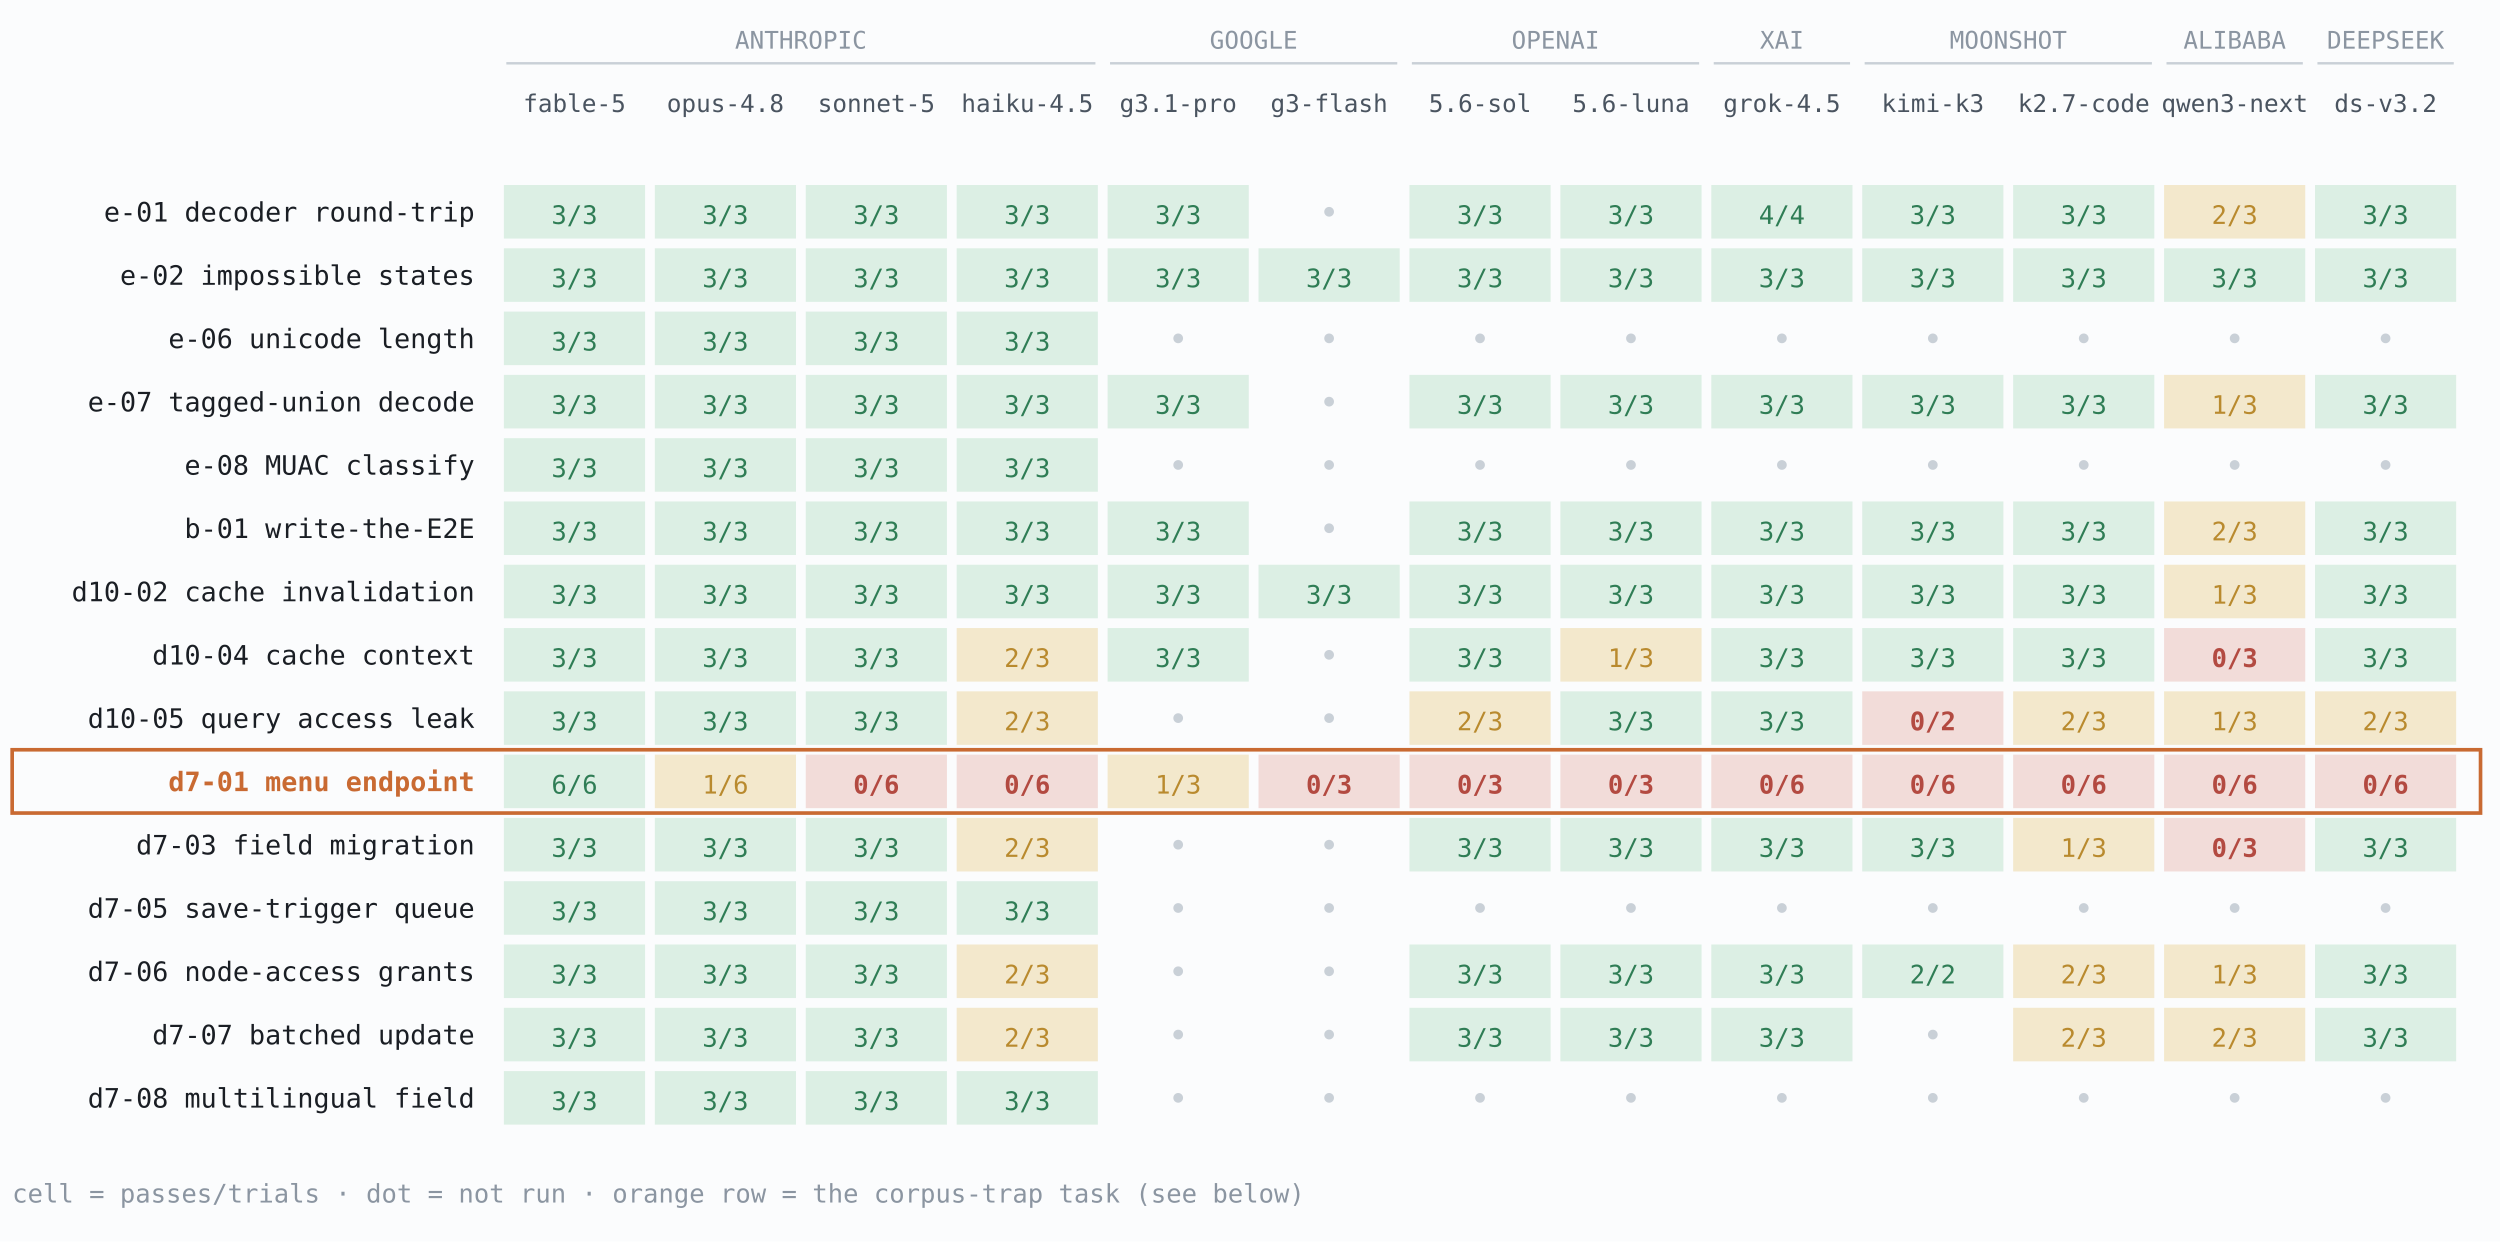
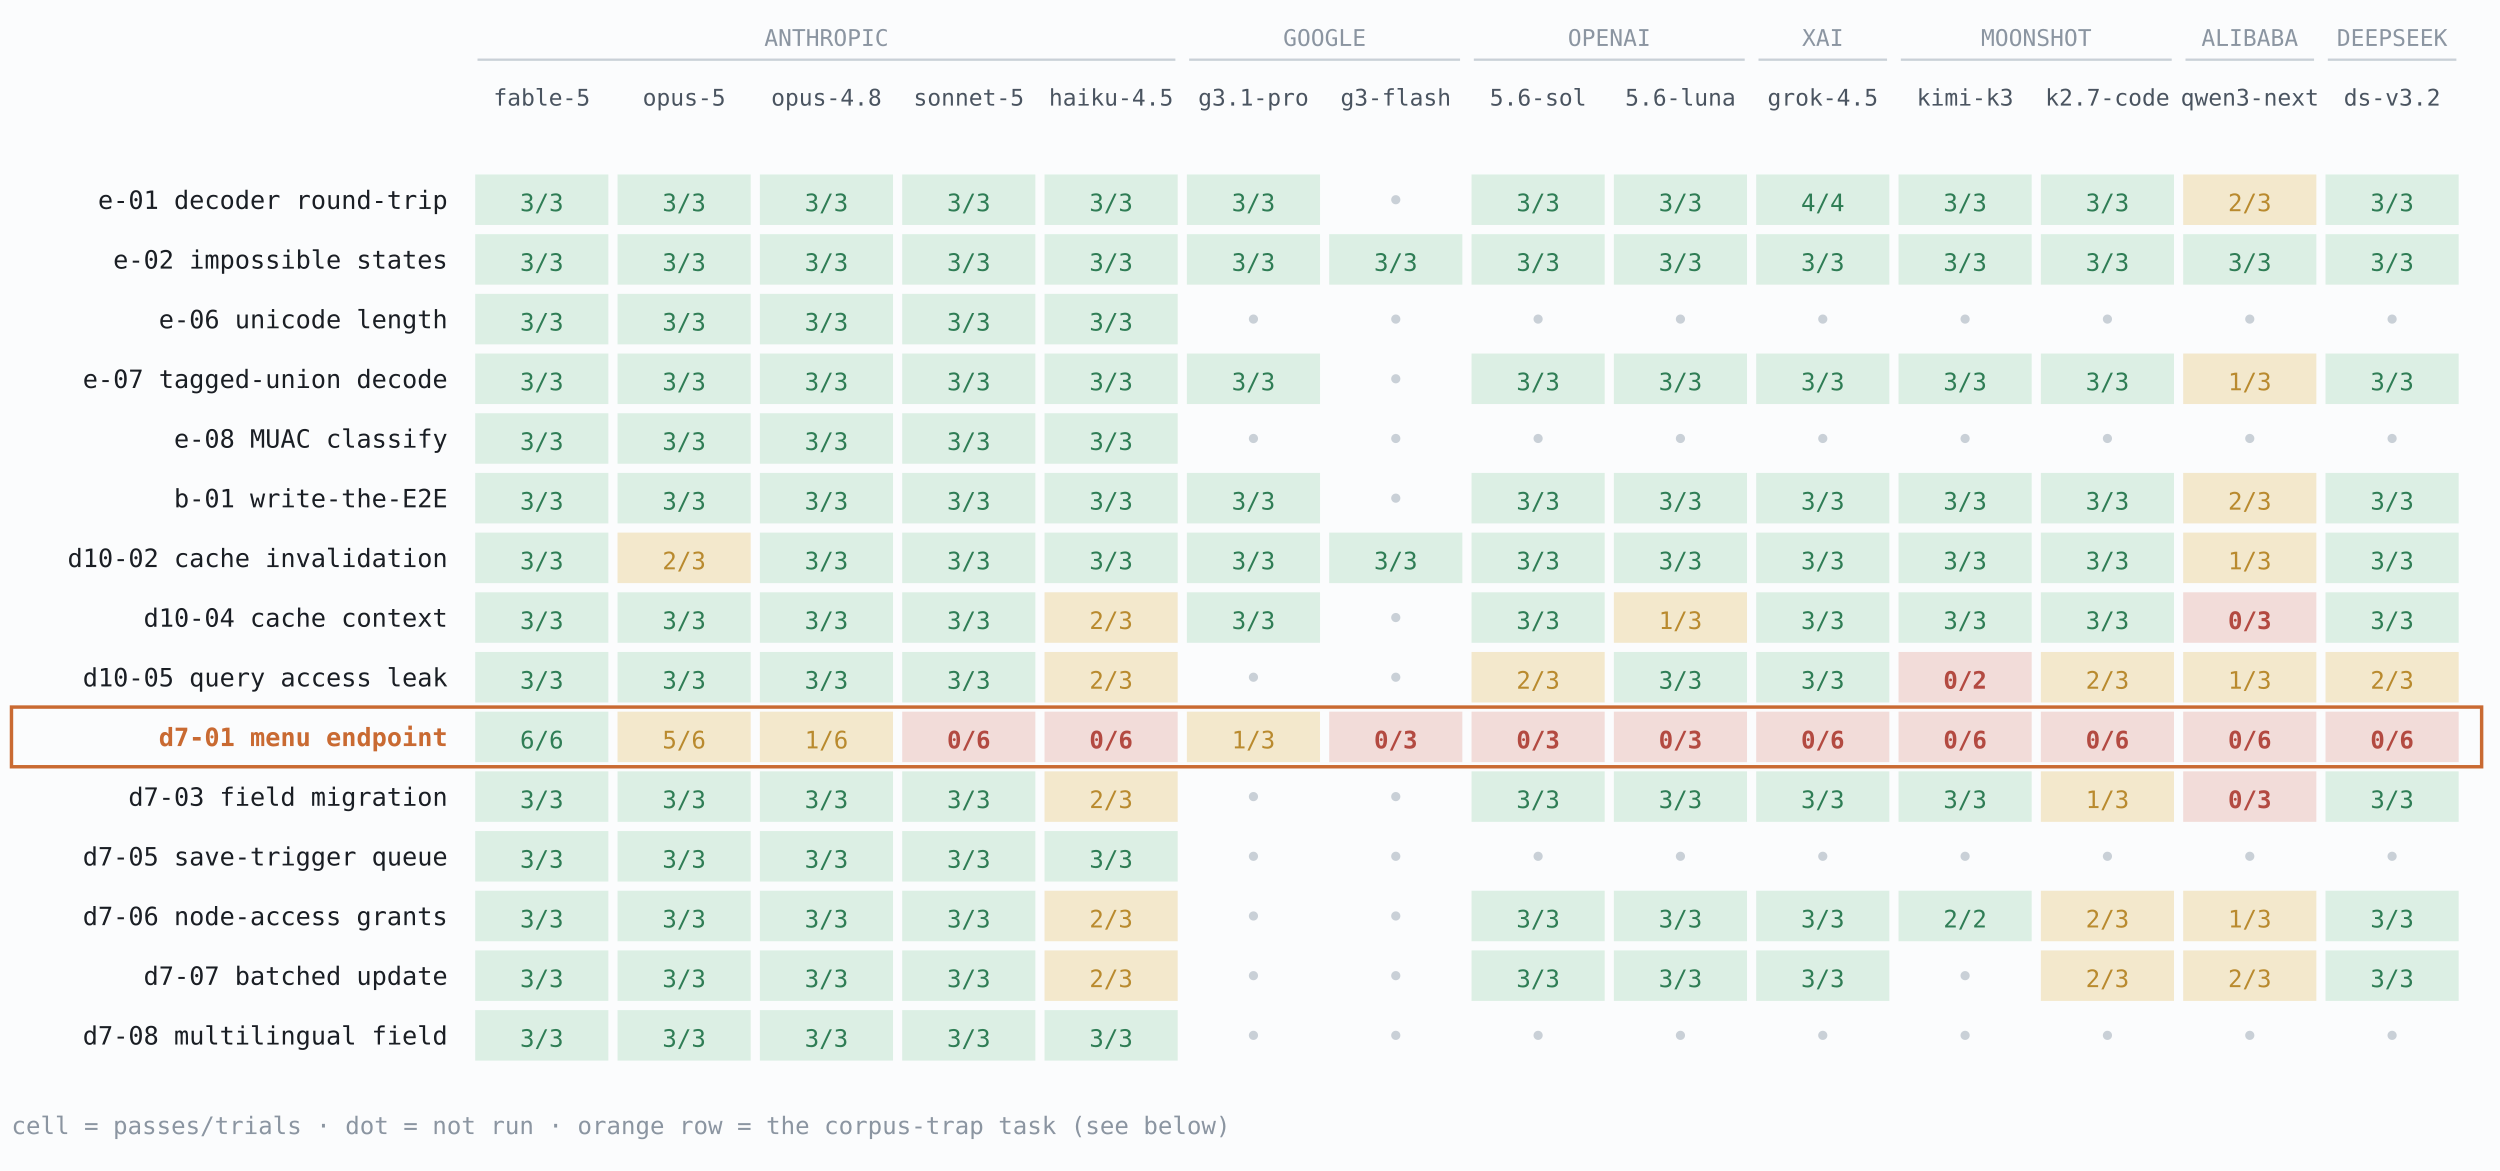
- <svg xmlns="http://www.w3.org/2000/svg" width="1027" height="510" viewBox="0 0 1027 510" font-family="ui-monospace,'SF Mono','Cascadia Code',Menlo,Consolas,monospace">
-   <rect width="1027" height="510" fill="#FBFCFD" />
-   <text x="329.0" y="20" font-size="10" fill="#8B95A1" text-anchor="middle" font-weight="normal">ANTHROPIC</text>
-   <line x1="208" y1="26" x2="450" y2="26" stroke="#C9D0D7" />
+ <svg xmlns="http://www.w3.org/2000/svg" width="1089" height="510" viewBox="0 0 1089 510" font-family="ui-monospace,'SF Mono','Cascadia Code',Menlo,Consolas,monospace">
+   <rect width="1089" height="510" fill="#FBFCFD" />
+   <text x="360.0" y="20" font-size="10" fill="#8B95A1" text-anchor="middle" font-weight="normal">ANTHROPIC</text>
+   <line x1="208" y1="26" x2="512" y2="26" stroke="#C9D0D7" />
  <text x="236.0" y="46" font-size="10" fill="#4A5460" text-anchor="middle" font-weight="normal">fable-5</text>
-   <text x="298.0" y="46" font-size="10" fill="#4A5460" text-anchor="middle" font-weight="normal">opus-4.8</text>
-   <text x="360.0" y="46" font-size="10" fill="#4A5460" text-anchor="middle" font-weight="normal">sonnet-5</text>
-   <text x="422.0" y="46" font-size="10" fill="#4A5460" text-anchor="middle" font-weight="normal">haiku-4.5</text>
-   <text x="515.0" y="20" font-size="10" fill="#8B95A1" text-anchor="middle" font-weight="normal">GOOGLE</text>
-   <line x1="456" y1="26" x2="574" y2="26" stroke="#C9D0D7" />
-   <text x="484.0" y="46" font-size="10" fill="#4A5460" text-anchor="middle" font-weight="normal">g3.1-pro</text>
-   <text x="546.0" y="46" font-size="10" fill="#4A5460" text-anchor="middle" font-weight="normal">g3-flash</text>
-   <text x="639.0" y="20" font-size="10" fill="#8B95A1" text-anchor="middle" font-weight="normal">OPENAI</text>
-   <line x1="580" y1="26" x2="698" y2="26" stroke="#C9D0D7" />
-   <text x="608.0" y="46" font-size="10" fill="#4A5460" text-anchor="middle" font-weight="normal">5.6-sol</text>
-   <text x="670.0" y="46" font-size="10" fill="#4A5460" text-anchor="middle" font-weight="normal">5.6-luna</text>
-   <text x="732.0" y="20" font-size="10" fill="#8B95A1" text-anchor="middle" font-weight="normal">XAI</text>
-   <line x1="704" y1="26" x2="760" y2="26" stroke="#C9D0D7" />
-   <text x="732.0" y="46" font-size="10" fill="#4A5460" text-anchor="middle" font-weight="normal">grok-4.5</text>
-   <text x="825.0" y="20" font-size="10" fill="#8B95A1" text-anchor="middle" font-weight="normal">MOONSHOT</text>
-   <line x1="766" y1="26" x2="884" y2="26" stroke="#C9D0D7" />
-   <text x="794.0" y="46" font-size="10" fill="#4A5460" text-anchor="middle" font-weight="normal">kimi-k3</text>
-   <text x="856.0" y="46" font-size="10" fill="#4A5460" text-anchor="middle" font-weight="normal">k2.7-code</text>
-   <text x="918.0" y="20" font-size="10" fill="#8B95A1" text-anchor="middle" font-weight="normal">ALIBABA</text>
-   <line x1="890" y1="26" x2="946" y2="26" stroke="#C9D0D7" />
-   <text x="918.0" y="46" font-size="10" fill="#4A5460" text-anchor="middle" font-weight="normal">qwen3-next</text>
-   <text x="980.0" y="20" font-size="10" fill="#8B95A1" text-anchor="middle" font-weight="normal">DEEPSEEK</text>
+   <text x="298.0" y="46" font-size="10" fill="#4A5460" text-anchor="middle" font-weight="normal">opus-5</text>
+   <text x="360.0" y="46" font-size="10" fill="#4A5460" text-anchor="middle" font-weight="normal">opus-4.8</text>
+   <text x="422.0" y="46" font-size="10" fill="#4A5460" text-anchor="middle" font-weight="normal">sonnet-5</text>
+   <text x="484.0" y="46" font-size="10" fill="#4A5460" text-anchor="middle" font-weight="normal">haiku-4.5</text>
+   <text x="577.0" y="20" font-size="10" fill="#8B95A1" text-anchor="middle" font-weight="normal">GOOGLE</text>
+   <line x1="518" y1="26" x2="636" y2="26" stroke="#C9D0D7" />
+   <text x="546.0" y="46" font-size="10" fill="#4A5460" text-anchor="middle" font-weight="normal">g3.1-pro</text>
+   <text x="608.0" y="46" font-size="10" fill="#4A5460" text-anchor="middle" font-weight="normal">g3-flash</text>
+   <text x="701.0" y="20" font-size="10" fill="#8B95A1" text-anchor="middle" font-weight="normal">OPENAI</text>
+   <line x1="642" y1="26" x2="760" y2="26" stroke="#C9D0D7" />
+   <text x="670.0" y="46" font-size="10" fill="#4A5460" text-anchor="middle" font-weight="normal">5.6-sol</text>
+   <text x="732.0" y="46" font-size="10" fill="#4A5460" text-anchor="middle" font-weight="normal">5.6-luna</text>
+   <text x="794.0" y="20" font-size="10" fill="#8B95A1" text-anchor="middle" font-weight="normal">XAI</text>
+   <line x1="766" y1="26" x2="822" y2="26" stroke="#C9D0D7" />
+   <text x="794.0" y="46" font-size="10" fill="#4A5460" text-anchor="middle" font-weight="normal">grok-4.5</text>
+   <text x="887.0" y="20" font-size="10" fill="#8B95A1" text-anchor="middle" font-weight="normal">MOONSHOT</text>
+   <line x1="828" y1="26" x2="946" y2="26" stroke="#C9D0D7" />
+   <text x="856.0" y="46" font-size="10" fill="#4A5460" text-anchor="middle" font-weight="normal">kimi-k3</text>
+   <text x="918.0" y="46" font-size="10" fill="#4A5460" text-anchor="middle" font-weight="normal">k2.7-code</text>
+   <text x="980.0" y="20" font-size="10" fill="#8B95A1" text-anchor="middle" font-weight="normal">ALIBABA</text>
  <line x1="952" y1="26" x2="1008" y2="26" stroke="#C9D0D7" />
-   <text x="980.0" y="46" font-size="10" fill="#4A5460" text-anchor="middle" font-weight="normal">ds-v3.2</text>
+   <text x="980.0" y="46" font-size="10" fill="#4A5460" text-anchor="middle" font-weight="normal">qwen3-next</text>
+   <text x="1042.0" y="20" font-size="10" fill="#8B95A1" text-anchor="middle" font-weight="normal">DEEPSEEK</text>
+   <line x1="1014" y1="26" x2="1070" y2="26" stroke="#C9D0D7" />
+   <text x="1042.0" y="46" font-size="10" fill="#4A5460" text-anchor="middle" font-weight="normal">ds-v3.2</text>
  <text x="195" y="91" font-size="11" fill="#1A1E24" text-anchor="end" font-weight="normal">e-01 decoder round-trip</text>
  <rect x="207" y="76" width="58" height="22" fill="#DCEFE4" />
  <text x="236.0" y="92" font-size="10.5" fill="#2F7D55" text-anchor="middle" font-weight="normal">3/3</text>
  <rect x="269" y="76" width="58" height="22" fill="#DCEFE4" />
  <text x="298.0" y="92" font-size="10.5" fill="#2F7D55" text-anchor="middle" font-weight="normal">3/3</text>
  <rect x="331" y="76" width="58" height="22" fill="#DCEFE4" />
  <text x="360.0" y="92" font-size="10.5" fill="#2F7D55" text-anchor="middle" font-weight="normal">3/3</text>
  <rect x="393" y="76" width="58" height="22" fill="#DCEFE4" />
  <text x="422.0" y="92" font-size="10.5" fill="#2F7D55" text-anchor="middle" font-weight="normal">3/3</text>
  <rect x="455" y="76" width="58" height="22" fill="#DCEFE4" />
  <text x="484.0" y="92" font-size="10.5" fill="#2F7D55" text-anchor="middle" font-weight="normal">3/3</text>
-   <circle cx="546.0" cy="87" r="2" fill="#C9D0D7" />
-   <rect x="579" y="76" width="58" height="22" fill="#DCEFE4" />
-   <text x="608.0" y="92" font-size="10.5" fill="#2F7D55" text-anchor="middle" font-weight="normal">3/3</text>
+   <rect x="517" y="76" width="58" height="22" fill="#DCEFE4" />
+   <text x="546.0" y="92" font-size="10.5" fill="#2F7D55" text-anchor="middle" font-weight="normal">3/3</text>
+   <circle cx="608.0" cy="87" r="2" fill="#C9D0D7" />
  <rect x="641" y="76" width="58" height="22" fill="#DCEFE4" />
  <text x="670.0" y="92" font-size="10.5" fill="#2F7D55" text-anchor="middle" font-weight="normal">3/3</text>
  <rect x="703" y="76" width="58" height="22" fill="#DCEFE4" />
-   <text x="732.0" y="92" font-size="10.5" fill="#2F7D55" text-anchor="middle" font-weight="normal">4/4</text>
+   <text x="732.0" y="92" font-size="10.5" fill="#2F7D55" text-anchor="middle" font-weight="normal">3/3</text>
  <rect x="765" y="76" width="58" height="22" fill="#DCEFE4" />
-   <text x="794.0" y="92" font-size="10.5" fill="#2F7D55" text-anchor="middle" font-weight="normal">3/3</text>
+   <text x="794.0" y="92" font-size="10.5" fill="#2F7D55" text-anchor="middle" font-weight="normal">4/4</text>
  <rect x="827" y="76" width="58" height="22" fill="#DCEFE4" />
  <text x="856.0" y="92" font-size="10.5" fill="#2F7D55" text-anchor="middle" font-weight="normal">3/3</text>
-   <rect x="889" y="76" width="58" height="22" fill="#F3E8CC" />
-   <text x="918.0" y="92" font-size="10.5" fill="#B98A2E" text-anchor="middle" font-weight="normal">2/3</text>
-   <rect x="951" y="76" width="58" height="22" fill="#DCEFE4" />
-   <text x="980.0" y="92" font-size="10.5" fill="#2F7D55" text-anchor="middle" font-weight="normal">3/3</text>
+   <rect x="889" y="76" width="58" height="22" fill="#DCEFE4" />
+   <text x="918.0" y="92" font-size="10.5" fill="#2F7D55" text-anchor="middle" font-weight="normal">3/3</text>
+   <rect x="951" y="76" width="58" height="22" fill="#F3E8CC" />
+   <text x="980.0" y="92" font-size="10.5" fill="#B98A2E" text-anchor="middle" font-weight="normal">2/3</text>
+   <rect x="1013" y="76" width="58" height="22" fill="#DCEFE4" />
+   <text x="1042.0" y="92" font-size="10.5" fill="#2F7D55" text-anchor="middle" font-weight="normal">3/3</text>
  <text x="195" y="117" font-size="11" fill="#1A1E24" text-anchor="end" font-weight="normal">e-02 impossible states</text>
  <rect x="207" y="102" width="58" height="22" fill="#DCEFE4" />
  <text x="236.0" y="118" font-size="10.5" fill="#2F7D55" text-anchor="middle" font-weight="normal">3/3</text>
  <rect x="269" y="102" width="58" height="22" fill="#DCEFE4" />
  <text x="298.0" y="118" font-size="10.5" fill="#2F7D55" text-anchor="middle" font-weight="normal">3/3</text>
  <rect x="331" y="102" width="58" height="22" fill="#DCEFE4" />
  <text x="360.0" y="118" font-size="10.5" fill="#2F7D55" text-anchor="middle" font-weight="normal">3/3</text>
  <rect x="393" y="102" width="58" height="22" fill="#DCEFE4" />
  <text x="422.0" y="118" font-size="10.5" fill="#2F7D55" text-anchor="middle" font-weight="normal">3/3</text>
  <rect x="455" y="102" width="58" height="22" fill="#DCEFE4" />
  <text x="484.0" y="118" font-size="10.5" fill="#2F7D55" text-anchor="middle" font-weight="normal">3/3</text>
  <rect x="517" y="102" width="58" height="22" fill="#DCEFE4" />
  <text x="546.0" y="118" font-size="10.5" fill="#2F7D55" text-anchor="middle" font-weight="normal">3/3</text>
  <rect x="579" y="102" width="58" height="22" fill="#DCEFE4" />
  <text x="608.0" y="118" font-size="10.5" fill="#2F7D55" text-anchor="middle" font-weight="normal">3/3</text>
  <rect x="641" y="102" width="58" height="22" fill="#DCEFE4" />
  <text x="670.0" y="118" font-size="10.5" fill="#2F7D55" text-anchor="middle" font-weight="normal">3/3</text>
  <rect x="703" y="102" width="58" height="22" fill="#DCEFE4" />
  <text x="732.0" y="118" font-size="10.5" fill="#2F7D55" text-anchor="middle" font-weight="normal">3/3</text>
  <rect x="765" y="102" width="58" height="22" fill="#DCEFE4" />
  <text x="794.0" y="118" font-size="10.5" fill="#2F7D55" text-anchor="middle" font-weight="normal">3/3</text>
  <rect x="827" y="102" width="58" height="22" fill="#DCEFE4" />
  <text x="856.0" y="118" font-size="10.5" fill="#2F7D55" text-anchor="middle" font-weight="normal">3/3</text>
  <rect x="889" y="102" width="58" height="22" fill="#DCEFE4" />
  <text x="918.0" y="118" font-size="10.5" fill="#2F7D55" text-anchor="middle" font-weight="normal">3/3</text>
  <rect x="951" y="102" width="58" height="22" fill="#DCEFE4" />
  <text x="980.0" y="118" font-size="10.5" fill="#2F7D55" text-anchor="middle" font-weight="normal">3/3</text>
+   <rect x="1013" y="102" width="58" height="22" fill="#DCEFE4" />
+   <text x="1042.0" y="118" font-size="10.5" fill="#2F7D55" text-anchor="middle" font-weight="normal">3/3</text>
  <text x="195" y="143" font-size="11" fill="#1A1E24" text-anchor="end" font-weight="normal">e-06 unicode length</text>
  <rect x="207" y="128" width="58" height="22" fill="#DCEFE4" />
  <text x="236.0" y="144" font-size="10.5" fill="#2F7D55" text-anchor="middle" font-weight="normal">3/3</text>
  <rect x="269" y="128" width="58" height="22" fill="#DCEFE4" />
  <text x="298.0" y="144" font-size="10.5" fill="#2F7D55" text-anchor="middle" font-weight="normal">3/3</text>
  <rect x="331" y="128" width="58" height="22" fill="#DCEFE4" />
  <text x="360.0" y="144" font-size="10.5" fill="#2F7D55" text-anchor="middle" font-weight="normal">3/3</text>
  <rect x="393" y="128" width="58" height="22" fill="#DCEFE4" />
  <text x="422.0" y="144" font-size="10.5" fill="#2F7D55" text-anchor="middle" font-weight="normal">3/3</text>
-   <circle cx="484.0" cy="139" r="2" fill="#C9D0D7" />
+   <rect x="455" y="128" width="58" height="22" fill="#DCEFE4" />
+   <text x="484.0" y="144" font-size="10.5" fill="#2F7D55" text-anchor="middle" font-weight="normal">3/3</text>
  <circle cx="546.0" cy="139" r="2" fill="#C9D0D7" />
  <circle cx="608.0" cy="139" r="2" fill="#C9D0D7" />
  <circle cx="670.0" cy="139" r="2" fill="#C9D0D7" />
  <circle cx="732.0" cy="139" r="2" fill="#C9D0D7" />
  <circle cx="794.0" cy="139" r="2" fill="#C9D0D7" />
  <circle cx="856.0" cy="139" r="2" fill="#C9D0D7" />
  <circle cx="918.0" cy="139" r="2" fill="#C9D0D7" />
  <circle cx="980.0" cy="139" r="2" fill="#C9D0D7" />
+   <circle cx="1042.0" cy="139" r="2" fill="#C9D0D7" />
  <text x="195" y="169" font-size="11" fill="#1A1E24" text-anchor="end" font-weight="normal">e-07 tagged-union decode</text>
  <rect x="207" y="154" width="58" height="22" fill="#DCEFE4" />
  <text x="236.0" y="170" font-size="10.5" fill="#2F7D55" text-anchor="middle" font-weight="normal">3/3</text>
  <rect x="269" y="154" width="58" height="22" fill="#DCEFE4" />
  <text x="298.0" y="170" font-size="10.5" fill="#2F7D55" text-anchor="middle" font-weight="normal">3/3</text>
  <rect x="331" y="154" width="58" height="22" fill="#DCEFE4" />
  <text x="360.0" y="170" font-size="10.5" fill="#2F7D55" text-anchor="middle" font-weight="normal">3/3</text>
  <rect x="393" y="154" width="58" height="22" fill="#DCEFE4" />
  <text x="422.0" y="170" font-size="10.5" fill="#2F7D55" text-anchor="middle" font-weight="normal">3/3</text>
  <rect x="455" y="154" width="58" height="22" fill="#DCEFE4" />
  <text x="484.0" y="170" font-size="10.5" fill="#2F7D55" text-anchor="middle" font-weight="normal">3/3</text>
-   <circle cx="546.0" cy="165" r="2" fill="#C9D0D7" />
-   <rect x="579" y="154" width="58" height="22" fill="#DCEFE4" />
-   <text x="608.0" y="170" font-size="10.5" fill="#2F7D55" text-anchor="middle" font-weight="normal">3/3</text>
+   <rect x="517" y="154" width="58" height="22" fill="#DCEFE4" />
+   <text x="546.0" y="170" font-size="10.5" fill="#2F7D55" text-anchor="middle" font-weight="normal">3/3</text>
+   <circle cx="608.0" cy="165" r="2" fill="#C9D0D7" />
  <rect x="641" y="154" width="58" height="22" fill="#DCEFE4" />
  <text x="670.0" y="170" font-size="10.5" fill="#2F7D55" text-anchor="middle" font-weight="normal">3/3</text>
  <rect x="703" y="154" width="58" height="22" fill="#DCEFE4" />
  <text x="732.0" y="170" font-size="10.5" fill="#2F7D55" text-anchor="middle" font-weight="normal">3/3</text>
  <rect x="765" y="154" width="58" height="22" fill="#DCEFE4" />
  <text x="794.0" y="170" font-size="10.5" fill="#2F7D55" text-anchor="middle" font-weight="normal">3/3</text>
  <rect x="827" y="154" width="58" height="22" fill="#DCEFE4" />
  <text x="856.0" y="170" font-size="10.5" fill="#2F7D55" text-anchor="middle" font-weight="normal">3/3</text>
-   <rect x="889" y="154" width="58" height="22" fill="#F3E8CC" />
-   <text x="918.0" y="170" font-size="10.5" fill="#B98A2E" text-anchor="middle" font-weight="normal">1/3</text>
-   <rect x="951" y="154" width="58" height="22" fill="#DCEFE4" />
-   <text x="980.0" y="170" font-size="10.5" fill="#2F7D55" text-anchor="middle" font-weight="normal">3/3</text>
+   <rect x="889" y="154" width="58" height="22" fill="#DCEFE4" />
+   <text x="918.0" y="170" font-size="10.5" fill="#2F7D55" text-anchor="middle" font-weight="normal">3/3</text>
+   <rect x="951" y="154" width="58" height="22" fill="#F3E8CC" />
+   <text x="980.0" y="170" font-size="10.5" fill="#B98A2E" text-anchor="middle" font-weight="normal">1/3</text>
+   <rect x="1013" y="154" width="58" height="22" fill="#DCEFE4" />
+   <text x="1042.0" y="170" font-size="10.5" fill="#2F7D55" text-anchor="middle" font-weight="normal">3/3</text>
  <text x="195" y="195" font-size="11" fill="#1A1E24" text-anchor="end" font-weight="normal">e-08 MUAC classify</text>
  <rect x="207" y="180" width="58" height="22" fill="#DCEFE4" />
  <text x="236.0" y="196" font-size="10.5" fill="#2F7D55" text-anchor="middle" font-weight="normal">3/3</text>
  <rect x="269" y="180" width="58" height="22" fill="#DCEFE4" />
  <text x="298.0" y="196" font-size="10.5" fill="#2F7D55" text-anchor="middle" font-weight="normal">3/3</text>
  <rect x="331" y="180" width="58" height="22" fill="#DCEFE4" />
  <text x="360.0" y="196" font-size="10.5" fill="#2F7D55" text-anchor="middle" font-weight="normal">3/3</text>
  <rect x="393" y="180" width="58" height="22" fill="#DCEFE4" />
  <text x="422.0" y="196" font-size="10.5" fill="#2F7D55" text-anchor="middle" font-weight="normal">3/3</text>
-   <circle cx="484.0" cy="191" r="2" fill="#C9D0D7" />
+   <rect x="455" y="180" width="58" height="22" fill="#DCEFE4" />
+   <text x="484.0" y="196" font-size="10.5" fill="#2F7D55" text-anchor="middle" font-weight="normal">3/3</text>
  <circle cx="546.0" cy="191" r="2" fill="#C9D0D7" />
  <circle cx="608.0" cy="191" r="2" fill="#C9D0D7" />
  <circle cx="670.0" cy="191" r="2" fill="#C9D0D7" />
  <circle cx="732.0" cy="191" r="2" fill="#C9D0D7" />
  <circle cx="794.0" cy="191" r="2" fill="#C9D0D7" />
  <circle cx="856.0" cy="191" r="2" fill="#C9D0D7" />
  <circle cx="918.0" cy="191" r="2" fill="#C9D0D7" />
  <circle cx="980.0" cy="191" r="2" fill="#C9D0D7" />
+   <circle cx="1042.0" cy="191" r="2" fill="#C9D0D7" />
  <text x="195" y="221" font-size="11" fill="#1A1E24" text-anchor="end" font-weight="normal">b-01 write-the-E2E</text>
  <rect x="207" y="206" width="58" height="22" fill="#DCEFE4" />
  <text x="236.0" y="222" font-size="10.5" fill="#2F7D55" text-anchor="middle" font-weight="normal">3/3</text>
  <rect x="269" y="206" width="58" height="22" fill="#DCEFE4" />
  <text x="298.0" y="222" font-size="10.5" fill="#2F7D55" text-anchor="middle" font-weight="normal">3/3</text>
  <rect x="331" y="206" width="58" height="22" fill="#DCEFE4" />
  <text x="360.0" y="222" font-size="10.5" fill="#2F7D55" text-anchor="middle" font-weight="normal">3/3</text>
  <rect x="393" y="206" width="58" height="22" fill="#DCEFE4" />
  <text x="422.0" y="222" font-size="10.5" fill="#2F7D55" text-anchor="middle" font-weight="normal">3/3</text>
  <rect x="455" y="206" width="58" height="22" fill="#DCEFE4" />
  <text x="484.0" y="222" font-size="10.5" fill="#2F7D55" text-anchor="middle" font-weight="normal">3/3</text>
-   <circle cx="546.0" cy="217" r="2" fill="#C9D0D7" />
-   <rect x="579" y="206" width="58" height="22" fill="#DCEFE4" />
-   <text x="608.0" y="222" font-size="10.5" fill="#2F7D55" text-anchor="middle" font-weight="normal">3/3</text>
+   <rect x="517" y="206" width="58" height="22" fill="#DCEFE4" />
+   <text x="546.0" y="222" font-size="10.5" fill="#2F7D55" text-anchor="middle" font-weight="normal">3/3</text>
+   <circle cx="608.0" cy="217" r="2" fill="#C9D0D7" />
  <rect x="641" y="206" width="58" height="22" fill="#DCEFE4" />
  <text x="670.0" y="222" font-size="10.5" fill="#2F7D55" text-anchor="middle" font-weight="normal">3/3</text>
  <rect x="703" y="206" width="58" height="22" fill="#DCEFE4" />
  <text x="732.0" y="222" font-size="10.5" fill="#2F7D55" text-anchor="middle" font-weight="normal">3/3</text>
  <rect x="765" y="206" width="58" height="22" fill="#DCEFE4" />
  <text x="794.0" y="222" font-size="10.5" fill="#2F7D55" text-anchor="middle" font-weight="normal">3/3</text>
  <rect x="827" y="206" width="58" height="22" fill="#DCEFE4" />
  <text x="856.0" y="222" font-size="10.5" fill="#2F7D55" text-anchor="middle" font-weight="normal">3/3</text>
-   <rect x="889" y="206" width="58" height="22" fill="#F3E8CC" />
-   <text x="918.0" y="222" font-size="10.5" fill="#B98A2E" text-anchor="middle" font-weight="normal">2/3</text>
-   <rect x="951" y="206" width="58" height="22" fill="#DCEFE4" />
-   <text x="980.0" y="222" font-size="10.5" fill="#2F7D55" text-anchor="middle" font-weight="normal">3/3</text>
+   <rect x="889" y="206" width="58" height="22" fill="#DCEFE4" />
+   <text x="918.0" y="222" font-size="10.5" fill="#2F7D55" text-anchor="middle" font-weight="normal">3/3</text>
+   <rect x="951" y="206" width="58" height="22" fill="#F3E8CC" />
+   <text x="980.0" y="222" font-size="10.5" fill="#B98A2E" text-anchor="middle" font-weight="normal">2/3</text>
+   <rect x="1013" y="206" width="58" height="22" fill="#DCEFE4" />
+   <text x="1042.0" y="222" font-size="10.5" fill="#2F7D55" text-anchor="middle" font-weight="normal">3/3</text>
  <text x="195" y="247" font-size="11" fill="#1A1E24" text-anchor="end" font-weight="normal">d10-02 cache invalidation</text>
  <rect x="207" y="232" width="58" height="22" fill="#DCEFE4" />
  <text x="236.0" y="248" font-size="10.5" fill="#2F7D55" text-anchor="middle" font-weight="normal">3/3</text>
-   <rect x="269" y="232" width="58" height="22" fill="#DCEFE4" />
-   <text x="298.0" y="248" font-size="10.5" fill="#2F7D55" text-anchor="middle" font-weight="normal">3/3</text>
+   <rect x="269" y="232" width="58" height="22" fill="#F3E8CC" />
+   <text x="298.0" y="248" font-size="10.5" fill="#B98A2E" text-anchor="middle" font-weight="normal">2/3</text>
  <rect x="331" y="232" width="58" height="22" fill="#DCEFE4" />
  <text x="360.0" y="248" font-size="10.5" fill="#2F7D55" text-anchor="middle" font-weight="normal">3/3</text>
  <rect x="393" y="232" width="58" height="22" fill="#DCEFE4" />
  <text x="422.0" y="248" font-size="10.5" fill="#2F7D55" text-anchor="middle" font-weight="normal">3/3</text>
  <rect x="455" y="232" width="58" height="22" fill="#DCEFE4" />
  <text x="484.0" y="248" font-size="10.5" fill="#2F7D55" text-anchor="middle" font-weight="normal">3/3</text>
  <rect x="517" y="232" width="58" height="22" fill="#DCEFE4" />
  <text x="546.0" y="248" font-size="10.5" fill="#2F7D55" text-anchor="middle" font-weight="normal">3/3</text>
  <rect x="579" y="232" width="58" height="22" fill="#DCEFE4" />
  <text x="608.0" y="248" font-size="10.5" fill="#2F7D55" text-anchor="middle" font-weight="normal">3/3</text>
  <rect x="641" y="232" width="58" height="22" fill="#DCEFE4" />
  <text x="670.0" y="248" font-size="10.5" fill="#2F7D55" text-anchor="middle" font-weight="normal">3/3</text>
  <rect x="703" y="232" width="58" height="22" fill="#DCEFE4" />
  <text x="732.0" y="248" font-size="10.5" fill="#2F7D55" text-anchor="middle" font-weight="normal">3/3</text>
  <rect x="765" y="232" width="58" height="22" fill="#DCEFE4" />
  <text x="794.0" y="248" font-size="10.5" fill="#2F7D55" text-anchor="middle" font-weight="normal">3/3</text>
  <rect x="827" y="232" width="58" height="22" fill="#DCEFE4" />
  <text x="856.0" y="248" font-size="10.5" fill="#2F7D55" text-anchor="middle" font-weight="normal">3/3</text>
-   <rect x="889" y="232" width="58" height="22" fill="#F3E8CC" />
-   <text x="918.0" y="248" font-size="10.5" fill="#B98A2E" text-anchor="middle" font-weight="normal">1/3</text>
-   <rect x="951" y="232" width="58" height="22" fill="#DCEFE4" />
-   <text x="980.0" y="248" font-size="10.5" fill="#2F7D55" text-anchor="middle" font-weight="normal">3/3</text>
+   <rect x="889" y="232" width="58" height="22" fill="#DCEFE4" />
+   <text x="918.0" y="248" font-size="10.5" fill="#2F7D55" text-anchor="middle" font-weight="normal">3/3</text>
+   <rect x="951" y="232" width="58" height="22" fill="#F3E8CC" />
+   <text x="980.0" y="248" font-size="10.5" fill="#B98A2E" text-anchor="middle" font-weight="normal">1/3</text>
+   <rect x="1013" y="232" width="58" height="22" fill="#DCEFE4" />
+   <text x="1042.0" y="248" font-size="10.5" fill="#2F7D55" text-anchor="middle" font-weight="normal">3/3</text>
  <text x="195" y="273" font-size="11" fill="#1A1E24" text-anchor="end" font-weight="normal">d10-04 cache context</text>
  <rect x="207" y="258" width="58" height="22" fill="#DCEFE4" />
  <text x="236.0" y="274" font-size="10.5" fill="#2F7D55" text-anchor="middle" font-weight="normal">3/3</text>
  <rect x="269" y="258" width="58" height="22" fill="#DCEFE4" />
  <text x="298.0" y="274" font-size="10.5" fill="#2F7D55" text-anchor="middle" font-weight="normal">3/3</text>
  <rect x="331" y="258" width="58" height="22" fill="#DCEFE4" />
  <text x="360.0" y="274" font-size="10.5" fill="#2F7D55" text-anchor="middle" font-weight="normal">3/3</text>
-   <rect x="393" y="258" width="58" height="22" fill="#F3E8CC" />
-   <text x="422.0" y="274" font-size="10.5" fill="#B98A2E" text-anchor="middle" font-weight="normal">2/3</text>
-   <rect x="455" y="258" width="58" height="22" fill="#DCEFE4" />
-   <text x="484.0" y="274" font-size="10.5" fill="#2F7D55" text-anchor="middle" font-weight="normal">3/3</text>
-   <circle cx="546.0" cy="269" r="2" fill="#C9D0D7" />
-   <rect x="579" y="258" width="58" height="22" fill="#DCEFE4" />
-   <text x="608.0" y="274" font-size="10.5" fill="#2F7D55" text-anchor="middle" font-weight="normal">3/3</text>
-   <rect x="641" y="258" width="58" height="22" fill="#F3E8CC" />
-   <text x="670.0" y="274" font-size="10.5" fill="#B98A2E" text-anchor="middle" font-weight="normal">1/3</text>
-   <rect x="703" y="258" width="58" height="22" fill="#DCEFE4" />
-   <text x="732.0" y="274" font-size="10.5" fill="#2F7D55" text-anchor="middle" font-weight="normal">3/3</text>
+   <rect x="393" y="258" width="58" height="22" fill="#DCEFE4" />
+   <text x="422.0" y="274" font-size="10.5" fill="#2F7D55" text-anchor="middle" font-weight="normal">3/3</text>
+   <rect x="455" y="258" width="58" height="22" fill="#F3E8CC" />
+   <text x="484.0" y="274" font-size="10.5" fill="#B98A2E" text-anchor="middle" font-weight="normal">2/3</text>
+   <rect x="517" y="258" width="58" height="22" fill="#DCEFE4" />
+   <text x="546.0" y="274" font-size="10.5" fill="#2F7D55" text-anchor="middle" font-weight="normal">3/3</text>
+   <circle cx="608.0" cy="269" r="2" fill="#C9D0D7" />
+   <rect x="641" y="258" width="58" height="22" fill="#DCEFE4" />
+   <text x="670.0" y="274" font-size="10.5" fill="#2F7D55" text-anchor="middle" font-weight="normal">3/3</text>
+   <rect x="703" y="258" width="58" height="22" fill="#F3E8CC" />
+   <text x="732.0" y="274" font-size="10.5" fill="#B98A2E" text-anchor="middle" font-weight="normal">1/3</text>
  <rect x="765" y="258" width="58" height="22" fill="#DCEFE4" />
  <text x="794.0" y="274" font-size="10.5" fill="#2F7D55" text-anchor="middle" font-weight="normal">3/3</text>
  <rect x="827" y="258" width="58" height="22" fill="#DCEFE4" />
  <text x="856.0" y="274" font-size="10.5" fill="#2F7D55" text-anchor="middle" font-weight="normal">3/3</text>
-   <rect x="889" y="258" width="58" height="22" fill="#F2DCD9" />
-   <text x="918.0" y="274" font-size="10.5" fill="#B34A41" text-anchor="middle" font-weight="bold">0/3</text>
-   <rect x="951" y="258" width="58" height="22" fill="#DCEFE4" />
-   <text x="980.0" y="274" font-size="10.5" fill="#2F7D55" text-anchor="middle" font-weight="normal">3/3</text>
+   <rect x="889" y="258" width="58" height="22" fill="#DCEFE4" />
+   <text x="918.0" y="274" font-size="10.5" fill="#2F7D55" text-anchor="middle" font-weight="normal">3/3</text>
+   <rect x="951" y="258" width="58" height="22" fill="#F2DCD9" />
+   <text x="980.0" y="274" font-size="10.5" fill="#B34A41" text-anchor="middle" font-weight="bold">0/3</text>
+   <rect x="1013" y="258" width="58" height="22" fill="#DCEFE4" />
+   <text x="1042.0" y="274" font-size="10.5" fill="#2F7D55" text-anchor="middle" font-weight="normal">3/3</text>
  <text x="195" y="299" font-size="11" fill="#1A1E24" text-anchor="end" font-weight="normal">d10-05 query access leak</text>
  <rect x="207" y="284" width="58" height="22" fill="#DCEFE4" />
  <text x="236.0" y="300" font-size="10.5" fill="#2F7D55" text-anchor="middle" font-weight="normal">3/3</text>
  <rect x="269" y="284" width="58" height="22" fill="#DCEFE4" />
  <text x="298.0" y="300" font-size="10.5" fill="#2F7D55" text-anchor="middle" font-weight="normal">3/3</text>
  <rect x="331" y="284" width="58" height="22" fill="#DCEFE4" />
  <text x="360.0" y="300" font-size="10.5" fill="#2F7D55" text-anchor="middle" font-weight="normal">3/3</text>
-   <rect x="393" y="284" width="58" height="22" fill="#F3E8CC" />
-   <text x="422.0" y="300" font-size="10.5" fill="#B98A2E" text-anchor="middle" font-weight="normal">2/3</text>
-   <circle cx="484.0" cy="295" r="2" fill="#C9D0D7" />
+   <rect x="393" y="284" width="58" height="22" fill="#DCEFE4" />
+   <text x="422.0" y="300" font-size="10.5" fill="#2F7D55" text-anchor="middle" font-weight="normal">3/3</text>
+   <rect x="455" y="284" width="58" height="22" fill="#F3E8CC" />
+   <text x="484.0" y="300" font-size="10.5" fill="#B98A2E" text-anchor="middle" font-weight="normal">2/3</text>
  <circle cx="546.0" cy="295" r="2" fill="#C9D0D7" />
-   <rect x="579" y="284" width="58" height="22" fill="#F3E8CC" />
-   <text x="608.0" y="300" font-size="10.5" fill="#B98A2E" text-anchor="middle" font-weight="normal">2/3</text>
-   <rect x="641" y="284" width="58" height="22" fill="#DCEFE4" />
-   <text x="670.0" y="300" font-size="10.5" fill="#2F7D55" text-anchor="middle" font-weight="normal">3/3</text>
+   <circle cx="608.0" cy="295" r="2" fill="#C9D0D7" />
+   <rect x="641" y="284" width="58" height="22" fill="#F3E8CC" />
+   <text x="670.0" y="300" font-size="10.5" fill="#B98A2E" text-anchor="middle" font-weight="normal">2/3</text>
  <rect x="703" y="284" width="58" height="22" fill="#DCEFE4" />
  <text x="732.0" y="300" font-size="10.5" fill="#2F7D55" text-anchor="middle" font-weight="normal">3/3</text>
-   <rect x="765" y="284" width="58" height="22" fill="#F2DCD9" />
-   <text x="794.0" y="300" font-size="10.5" fill="#B34A41" text-anchor="middle" font-weight="bold">0/2</text>
-   <rect x="827" y="284" width="58" height="22" fill="#F3E8CC" />
-   <text x="856.0" y="300" font-size="10.5" fill="#B98A2E" text-anchor="middle" font-weight="normal">2/3</text>
+   <rect x="765" y="284" width="58" height="22" fill="#DCEFE4" />
+   <text x="794.0" y="300" font-size="10.5" fill="#2F7D55" text-anchor="middle" font-weight="normal">3/3</text>
+   <rect x="827" y="284" width="58" height="22" fill="#F2DCD9" />
+   <text x="856.0" y="300" font-size="10.5" fill="#B34A41" text-anchor="middle" font-weight="bold">0/2</text>
  <rect x="889" y="284" width="58" height="22" fill="#F3E8CC" />
-   <text x="918.0" y="300" font-size="10.5" fill="#B98A2E" text-anchor="middle" font-weight="normal">1/3</text>
+   <text x="918.0" y="300" font-size="10.5" fill="#B98A2E" text-anchor="middle" font-weight="normal">2/3</text>
  <rect x="951" y="284" width="58" height="22" fill="#F3E8CC" />
-   <text x="980.0" y="300" font-size="10.5" fill="#B98A2E" text-anchor="middle" font-weight="normal">2/3</text>
+   <text x="980.0" y="300" font-size="10.5" fill="#B98A2E" text-anchor="middle" font-weight="normal">1/3</text>
+   <rect x="1013" y="284" width="58" height="22" fill="#F3E8CC" />
+   <text x="1042.0" y="300" font-size="10.5" fill="#B98A2E" text-anchor="middle" font-weight="normal">2/3</text>
  <text x="195" y="325" font-size="11" fill="#C96A32" text-anchor="end" font-weight="bold">d7-01 menu endpoint</text>
  <rect x="207" y="310" width="58" height="22" fill="#DCEFE4" />
  <text x="236.0" y="326" font-size="10.5" fill="#2F7D55" text-anchor="middle" font-weight="normal">6/6</text>
  <rect x="269" y="310" width="58" height="22" fill="#F3E8CC" />
-   <text x="298.0" y="326" font-size="10.5" fill="#B98A2E" text-anchor="middle" font-weight="normal">1/6</text>
-   <rect x="331" y="310" width="58" height="22" fill="#F2DCD9" />
-   <text x="360.0" y="326" font-size="10.5" fill="#B34A41" text-anchor="middle" font-weight="bold">0/6</text>
+   <text x="298.0" y="326" font-size="10.5" fill="#B98A2E" text-anchor="middle" font-weight="normal">5/6</text>
+   <rect x="331" y="310" width="58" height="22" fill="#F3E8CC" />
+   <text x="360.0" y="326" font-size="10.5" fill="#B98A2E" text-anchor="middle" font-weight="normal">1/6</text>
  <rect x="393" y="310" width="58" height="22" fill="#F2DCD9" />
  <text x="422.0" y="326" font-size="10.5" fill="#B34A41" text-anchor="middle" font-weight="bold">0/6</text>
-   <rect x="455" y="310" width="58" height="22" fill="#F3E8CC" />
-   <text x="484.0" y="326" font-size="10.5" fill="#B98A2E" text-anchor="middle" font-weight="normal">1/3</text>
-   <rect x="517" y="310" width="58" height="22" fill="#F2DCD9" />
-   <text x="546.0" y="326" font-size="10.5" fill="#B34A41" text-anchor="middle" font-weight="bold">0/3</text>
+   <rect x="455" y="310" width="58" height="22" fill="#F2DCD9" />
+   <text x="484.0" y="326" font-size="10.5" fill="#B34A41" text-anchor="middle" font-weight="bold">0/6</text>
+   <rect x="517" y="310" width="58" height="22" fill="#F3E8CC" />
+   <text x="546.0" y="326" font-size="10.5" fill="#B98A2E" text-anchor="middle" font-weight="normal">1/3</text>
  <rect x="579" y="310" width="58" height="22" fill="#F2DCD9" />
  <text x="608.0" y="326" font-size="10.5" fill="#B34A41" text-anchor="middle" font-weight="bold">0/3</text>
  <rect x="641" y="310" width="58" height="22" fill="#F2DCD9" />
  <text x="670.0" y="326" font-size="10.5" fill="#B34A41" text-anchor="middle" font-weight="bold">0/3</text>
  <rect x="703" y="310" width="58" height="22" fill="#F2DCD9" />
-   <text x="732.0" y="326" font-size="10.5" fill="#B34A41" text-anchor="middle" font-weight="bold">0/6</text>
+   <text x="732.0" y="326" font-size="10.5" fill="#B34A41" text-anchor="middle" font-weight="bold">0/3</text>
  <rect x="765" y="310" width="58" height="22" fill="#F2DCD9" />
  <text x="794.0" y="326" font-size="10.5" fill="#B34A41" text-anchor="middle" font-weight="bold">0/6</text>
  <rect x="827" y="310" width="58" height="22" fill="#F2DCD9" />
  <text x="856.0" y="326" font-size="10.5" fill="#B34A41" text-anchor="middle" font-weight="bold">0/6</text>
  <rect x="889" y="310" width="58" height="22" fill="#F2DCD9" />
  <text x="918.0" y="326" font-size="10.5" fill="#B34A41" text-anchor="middle" font-weight="bold">0/6</text>
  <rect x="951" y="310" width="58" height="22" fill="#F2DCD9" />
  <text x="980.0" y="326" font-size="10.5" fill="#B34A41" text-anchor="middle" font-weight="bold">0/6</text>
-   <rect x="5" y="308" width="1014" height="26" fill="none" stroke="#C96A32" stroke-width="1.5" />
+   <rect x="1013" y="310" width="58" height="22" fill="#F2DCD9" />
+   <text x="1042.0" y="326" font-size="10.5" fill="#B34A41" text-anchor="middle" font-weight="bold">0/6</text>
+   <rect x="5" y="308" width="1076" height="26" fill="none" stroke="#C96A32" stroke-width="1.5" />
  <text x="195" y="351" font-size="11" fill="#1A1E24" text-anchor="end" font-weight="normal">d7-03 field migration</text>
  <rect x="207" y="336" width="58" height="22" fill="#DCEFE4" />
  <text x="236.0" y="352" font-size="10.5" fill="#2F7D55" text-anchor="middle" font-weight="normal">3/3</text>
  <rect x="269" y="336" width="58" height="22" fill="#DCEFE4" />
  <text x="298.0" y="352" font-size="10.5" fill="#2F7D55" text-anchor="middle" font-weight="normal">3/3</text>
  <rect x="331" y="336" width="58" height="22" fill="#DCEFE4" />
  <text x="360.0" y="352" font-size="10.5" fill="#2F7D55" text-anchor="middle" font-weight="normal">3/3</text>
-   <rect x="393" y="336" width="58" height="22" fill="#F3E8CC" />
-   <text x="422.0" y="352" font-size="10.5" fill="#B98A2E" text-anchor="middle" font-weight="normal">2/3</text>
-   <circle cx="484.0" cy="347" r="2" fill="#C9D0D7" />
+   <rect x="393" y="336" width="58" height="22" fill="#DCEFE4" />
+   <text x="422.0" y="352" font-size="10.5" fill="#2F7D55" text-anchor="middle" font-weight="normal">3/3</text>
+   <rect x="455" y="336" width="58" height="22" fill="#F3E8CC" />
+   <text x="484.0" y="352" font-size="10.5" fill="#B98A2E" text-anchor="middle" font-weight="normal">2/3</text>
  <circle cx="546.0" cy="347" r="2" fill="#C9D0D7" />
-   <rect x="579" y="336" width="58" height="22" fill="#DCEFE4" />
-   <text x="608.0" y="352" font-size="10.5" fill="#2F7D55" text-anchor="middle" font-weight="normal">3/3</text>
+   <circle cx="608.0" cy="347" r="2" fill="#C9D0D7" />
  <rect x="641" y="336" width="58" height="22" fill="#DCEFE4" />
  <text x="670.0" y="352" font-size="10.5" fill="#2F7D55" text-anchor="middle" font-weight="normal">3/3</text>
  <rect x="703" y="336" width="58" height="22" fill="#DCEFE4" />
  <text x="732.0" y="352" font-size="10.5" fill="#2F7D55" text-anchor="middle" font-weight="normal">3/3</text>
  <rect x="765" y="336" width="58" height="22" fill="#DCEFE4" />
  <text x="794.0" y="352" font-size="10.5" fill="#2F7D55" text-anchor="middle" font-weight="normal">3/3</text>
-   <rect x="827" y="336" width="58" height="22" fill="#F3E8CC" />
-   <text x="856.0" y="352" font-size="10.5" fill="#B98A2E" text-anchor="middle" font-weight="normal">1/3</text>
-   <rect x="889" y="336" width="58" height="22" fill="#F2DCD9" />
-   <text x="918.0" y="352" font-size="10.5" fill="#B34A41" text-anchor="middle" font-weight="bold">0/3</text>
-   <rect x="951" y="336" width="58" height="22" fill="#DCEFE4" />
-   <text x="980.0" y="352" font-size="10.5" fill="#2F7D55" text-anchor="middle" font-weight="normal">3/3</text>
+   <rect x="827" y="336" width="58" height="22" fill="#DCEFE4" />
+   <text x="856.0" y="352" font-size="10.5" fill="#2F7D55" text-anchor="middle" font-weight="normal">3/3</text>
+   <rect x="889" y="336" width="58" height="22" fill="#F3E8CC" />
+   <text x="918.0" y="352" font-size="10.5" fill="#B98A2E" text-anchor="middle" font-weight="normal">1/3</text>
+   <rect x="951" y="336" width="58" height="22" fill="#F2DCD9" />
+   <text x="980.0" y="352" font-size="10.5" fill="#B34A41" text-anchor="middle" font-weight="bold">0/3</text>
+   <rect x="1013" y="336" width="58" height="22" fill="#DCEFE4" />
+   <text x="1042.0" y="352" font-size="10.5" fill="#2F7D55" text-anchor="middle" font-weight="normal">3/3</text>
  <text x="195" y="377" font-size="11" fill="#1A1E24" text-anchor="end" font-weight="normal">d7-05 save-trigger queue</text>
  <rect x="207" y="362" width="58" height="22" fill="#DCEFE4" />
  <text x="236.0" y="378" font-size="10.5" fill="#2F7D55" text-anchor="middle" font-weight="normal">3/3</text>
  <rect x="269" y="362" width="58" height="22" fill="#DCEFE4" />
  <text x="298.0" y="378" font-size="10.5" fill="#2F7D55" text-anchor="middle" font-weight="normal">3/3</text>
  <rect x="331" y="362" width="58" height="22" fill="#DCEFE4" />
  <text x="360.0" y="378" font-size="10.5" fill="#2F7D55" text-anchor="middle" font-weight="normal">3/3</text>
  <rect x="393" y="362" width="58" height="22" fill="#DCEFE4" />
  <text x="422.0" y="378" font-size="10.5" fill="#2F7D55" text-anchor="middle" font-weight="normal">3/3</text>
-   <circle cx="484.0" cy="373" r="2" fill="#C9D0D7" />
+   <rect x="455" y="362" width="58" height="22" fill="#DCEFE4" />
+   <text x="484.0" y="378" font-size="10.5" fill="#2F7D55" text-anchor="middle" font-weight="normal">3/3</text>
  <circle cx="546.0" cy="373" r="2" fill="#C9D0D7" />
  <circle cx="608.0" cy="373" r="2" fill="#C9D0D7" />
  <circle cx="670.0" cy="373" r="2" fill="#C9D0D7" />
  <circle cx="732.0" cy="373" r="2" fill="#C9D0D7" />
  <circle cx="794.0" cy="373" r="2" fill="#C9D0D7" />
  <circle cx="856.0" cy="373" r="2" fill="#C9D0D7" />
  <circle cx="918.0" cy="373" r="2" fill="#C9D0D7" />
  <circle cx="980.0" cy="373" r="2" fill="#C9D0D7" />
+   <circle cx="1042.0" cy="373" r="2" fill="#C9D0D7" />
  <text x="195" y="403" font-size="11" fill="#1A1E24" text-anchor="end" font-weight="normal">d7-06 node-access grants</text>
  <rect x="207" y="388" width="58" height="22" fill="#DCEFE4" />
  <text x="236.0" y="404" font-size="10.5" fill="#2F7D55" text-anchor="middle" font-weight="normal">3/3</text>
  <rect x="269" y="388" width="58" height="22" fill="#DCEFE4" />
  <text x="298.0" y="404" font-size="10.5" fill="#2F7D55" text-anchor="middle" font-weight="normal">3/3</text>
  <rect x="331" y="388" width="58" height="22" fill="#DCEFE4" />
  <text x="360.0" y="404" font-size="10.5" fill="#2F7D55" text-anchor="middle" font-weight="normal">3/3</text>
-   <rect x="393" y="388" width="58" height="22" fill="#F3E8CC" />
-   <text x="422.0" y="404" font-size="10.5" fill="#B98A2E" text-anchor="middle" font-weight="normal">2/3</text>
-   <circle cx="484.0" cy="399" r="2" fill="#C9D0D7" />
+   <rect x="393" y="388" width="58" height="22" fill="#DCEFE4" />
+   <text x="422.0" y="404" font-size="10.5" fill="#2F7D55" text-anchor="middle" font-weight="normal">3/3</text>
+   <rect x="455" y="388" width="58" height="22" fill="#F3E8CC" />
+   <text x="484.0" y="404" font-size="10.5" fill="#B98A2E" text-anchor="middle" font-weight="normal">2/3</text>
  <circle cx="546.0" cy="399" r="2" fill="#C9D0D7" />
-   <rect x="579" y="388" width="58" height="22" fill="#DCEFE4" />
-   <text x="608.0" y="404" font-size="10.5" fill="#2F7D55" text-anchor="middle" font-weight="normal">3/3</text>
+   <circle cx="608.0" cy="399" r="2" fill="#C9D0D7" />
  <rect x="641" y="388" width="58" height="22" fill="#DCEFE4" />
  <text x="670.0" y="404" font-size="10.5" fill="#2F7D55" text-anchor="middle" font-weight="normal">3/3</text>
  <rect x="703" y="388" width="58" height="22" fill="#DCEFE4" />
  <text x="732.0" y="404" font-size="10.5" fill="#2F7D55" text-anchor="middle" font-weight="normal">3/3</text>
  <rect x="765" y="388" width="58" height="22" fill="#DCEFE4" />
-   <text x="794.0" y="404" font-size="10.5" fill="#2F7D55" text-anchor="middle" font-weight="normal">2/2</text>
-   <rect x="827" y="388" width="58" height="22" fill="#F3E8CC" />
-   <text x="856.0" y="404" font-size="10.5" fill="#B98A2E" text-anchor="middle" font-weight="normal">2/3</text>
+   <text x="794.0" y="404" font-size="10.5" fill="#2F7D55" text-anchor="middle" font-weight="normal">3/3</text>
+   <rect x="827" y="388" width="58" height="22" fill="#DCEFE4" />
+   <text x="856.0" y="404" font-size="10.5" fill="#2F7D55" text-anchor="middle" font-weight="normal">2/2</text>
  <rect x="889" y="388" width="58" height="22" fill="#F3E8CC" />
-   <text x="918.0" y="404" font-size="10.5" fill="#B98A2E" text-anchor="middle" font-weight="normal">1/3</text>
-   <rect x="951" y="388" width="58" height="22" fill="#DCEFE4" />
-   <text x="980.0" y="404" font-size="10.5" fill="#2F7D55" text-anchor="middle" font-weight="normal">3/3</text>
+   <text x="918.0" y="404" font-size="10.5" fill="#B98A2E" text-anchor="middle" font-weight="normal">2/3</text>
+   <rect x="951" y="388" width="58" height="22" fill="#F3E8CC" />
+   <text x="980.0" y="404" font-size="10.5" fill="#B98A2E" text-anchor="middle" font-weight="normal">1/3</text>
+   <rect x="1013" y="388" width="58" height="22" fill="#DCEFE4" />
+   <text x="1042.0" y="404" font-size="10.5" fill="#2F7D55" text-anchor="middle" font-weight="normal">3/3</text>
  <text x="195" y="429" font-size="11" fill="#1A1E24" text-anchor="end" font-weight="normal">d7-07 batched update</text>
  <rect x="207" y="414" width="58" height="22" fill="#DCEFE4" />
  <text x="236.0" y="430" font-size="10.5" fill="#2F7D55" text-anchor="middle" font-weight="normal">3/3</text>
  <rect x="269" y="414" width="58" height="22" fill="#DCEFE4" />
  <text x="298.0" y="430" font-size="10.5" fill="#2F7D55" text-anchor="middle" font-weight="normal">3/3</text>
  <rect x="331" y="414" width="58" height="22" fill="#DCEFE4" />
  <text x="360.0" y="430" font-size="10.5" fill="#2F7D55" text-anchor="middle" font-weight="normal">3/3</text>
-   <rect x="393" y="414" width="58" height="22" fill="#F3E8CC" />
-   <text x="422.0" y="430" font-size="10.5" fill="#B98A2E" text-anchor="middle" font-weight="normal">2/3</text>
-   <circle cx="484.0" cy="425" r="2" fill="#C9D0D7" />
+   <rect x="393" y="414" width="58" height="22" fill="#DCEFE4" />
+   <text x="422.0" y="430" font-size="10.5" fill="#2F7D55" text-anchor="middle" font-weight="normal">3/3</text>
+   <rect x="455" y="414" width="58" height="22" fill="#F3E8CC" />
+   <text x="484.0" y="430" font-size="10.5" fill="#B98A2E" text-anchor="middle" font-weight="normal">2/3</text>
  <circle cx="546.0" cy="425" r="2" fill="#C9D0D7" />
-   <rect x="579" y="414" width="58" height="22" fill="#DCEFE4" />
-   <text x="608.0" y="430" font-size="10.5" fill="#2F7D55" text-anchor="middle" font-weight="normal">3/3</text>
+   <circle cx="608.0" cy="425" r="2" fill="#C9D0D7" />
  <rect x="641" y="414" width="58" height="22" fill="#DCEFE4" />
  <text x="670.0" y="430" font-size="10.5" fill="#2F7D55" text-anchor="middle" font-weight="normal">3/3</text>
  <rect x="703" y="414" width="58" height="22" fill="#DCEFE4" />
  <text x="732.0" y="430" font-size="10.5" fill="#2F7D55" text-anchor="middle" font-weight="normal">3/3</text>
-   <circle cx="794.0" cy="425" r="2" fill="#C9D0D7" />
-   <rect x="827" y="414" width="58" height="22" fill="#F3E8CC" />
-   <text x="856.0" y="430" font-size="10.5" fill="#B98A2E" text-anchor="middle" font-weight="normal">2/3</text>
+   <rect x="765" y="414" width="58" height="22" fill="#DCEFE4" />
+   <text x="794.0" y="430" font-size="10.5" fill="#2F7D55" text-anchor="middle" font-weight="normal">3/3</text>
+   <circle cx="856.0" cy="425" r="2" fill="#C9D0D7" />
  <rect x="889" y="414" width="58" height="22" fill="#F3E8CC" />
  <text x="918.0" y="430" font-size="10.5" fill="#B98A2E" text-anchor="middle" font-weight="normal">2/3</text>
-   <rect x="951" y="414" width="58" height="22" fill="#DCEFE4" />
-   <text x="980.0" y="430" font-size="10.5" fill="#2F7D55" text-anchor="middle" font-weight="normal">3/3</text>
+   <rect x="951" y="414" width="58" height="22" fill="#F3E8CC" />
+   <text x="980.0" y="430" font-size="10.5" fill="#B98A2E" text-anchor="middle" font-weight="normal">2/3</text>
+   <rect x="1013" y="414" width="58" height="22" fill="#DCEFE4" />
+   <text x="1042.0" y="430" font-size="10.5" fill="#2F7D55" text-anchor="middle" font-weight="normal">3/3</text>
  <text x="195" y="455" font-size="11" fill="#1A1E24" text-anchor="end" font-weight="normal">d7-08 multilingual field</text>
  <rect x="207" y="440" width="58" height="22" fill="#DCEFE4" />
  <text x="236.0" y="456" font-size="10.5" fill="#2F7D55" text-anchor="middle" font-weight="normal">3/3</text>
  <rect x="269" y="440" width="58" height="22" fill="#DCEFE4" />
  <text x="298.0" y="456" font-size="10.5" fill="#2F7D55" text-anchor="middle" font-weight="normal">3/3</text>
  <rect x="331" y="440" width="58" height="22" fill="#DCEFE4" />
  <text x="360.0" y="456" font-size="10.5" fill="#2F7D55" text-anchor="middle" font-weight="normal">3/3</text>
  <rect x="393" y="440" width="58" height="22" fill="#DCEFE4" />
  <text x="422.0" y="456" font-size="10.5" fill="#2F7D55" text-anchor="middle" font-weight="normal">3/3</text>
-   <circle cx="484.0" cy="451" r="2" fill="#C9D0D7" />
+   <rect x="455" y="440" width="58" height="22" fill="#DCEFE4" />
+   <text x="484.0" y="456" font-size="10.5" fill="#2F7D55" text-anchor="middle" font-weight="normal">3/3</text>
  <circle cx="546.0" cy="451" r="2" fill="#C9D0D7" />
  <circle cx="608.0" cy="451" r="2" fill="#C9D0D7" />
  <circle cx="670.0" cy="451" r="2" fill="#C9D0D7" />
  <circle cx="732.0" cy="451" r="2" fill="#C9D0D7" />
  <circle cx="794.0" cy="451" r="2" fill="#C9D0D7" />
  <circle cx="856.0" cy="451" r="2" fill="#C9D0D7" />
  <circle cx="918.0" cy="451" r="2" fill="#C9D0D7" />
  <circle cx="980.0" cy="451" r="2" fill="#C9D0D7" />
+   <circle cx="1042.0" cy="451" r="2" fill="#C9D0D7" />
  <text x="5" y="494" font-size="10.5" fill="#8B95A1" text-anchor="start" font-weight="normal">cell = passes/trials · dot = not run · orange row = the corpus-trap task (see below)</text>
</svg>
